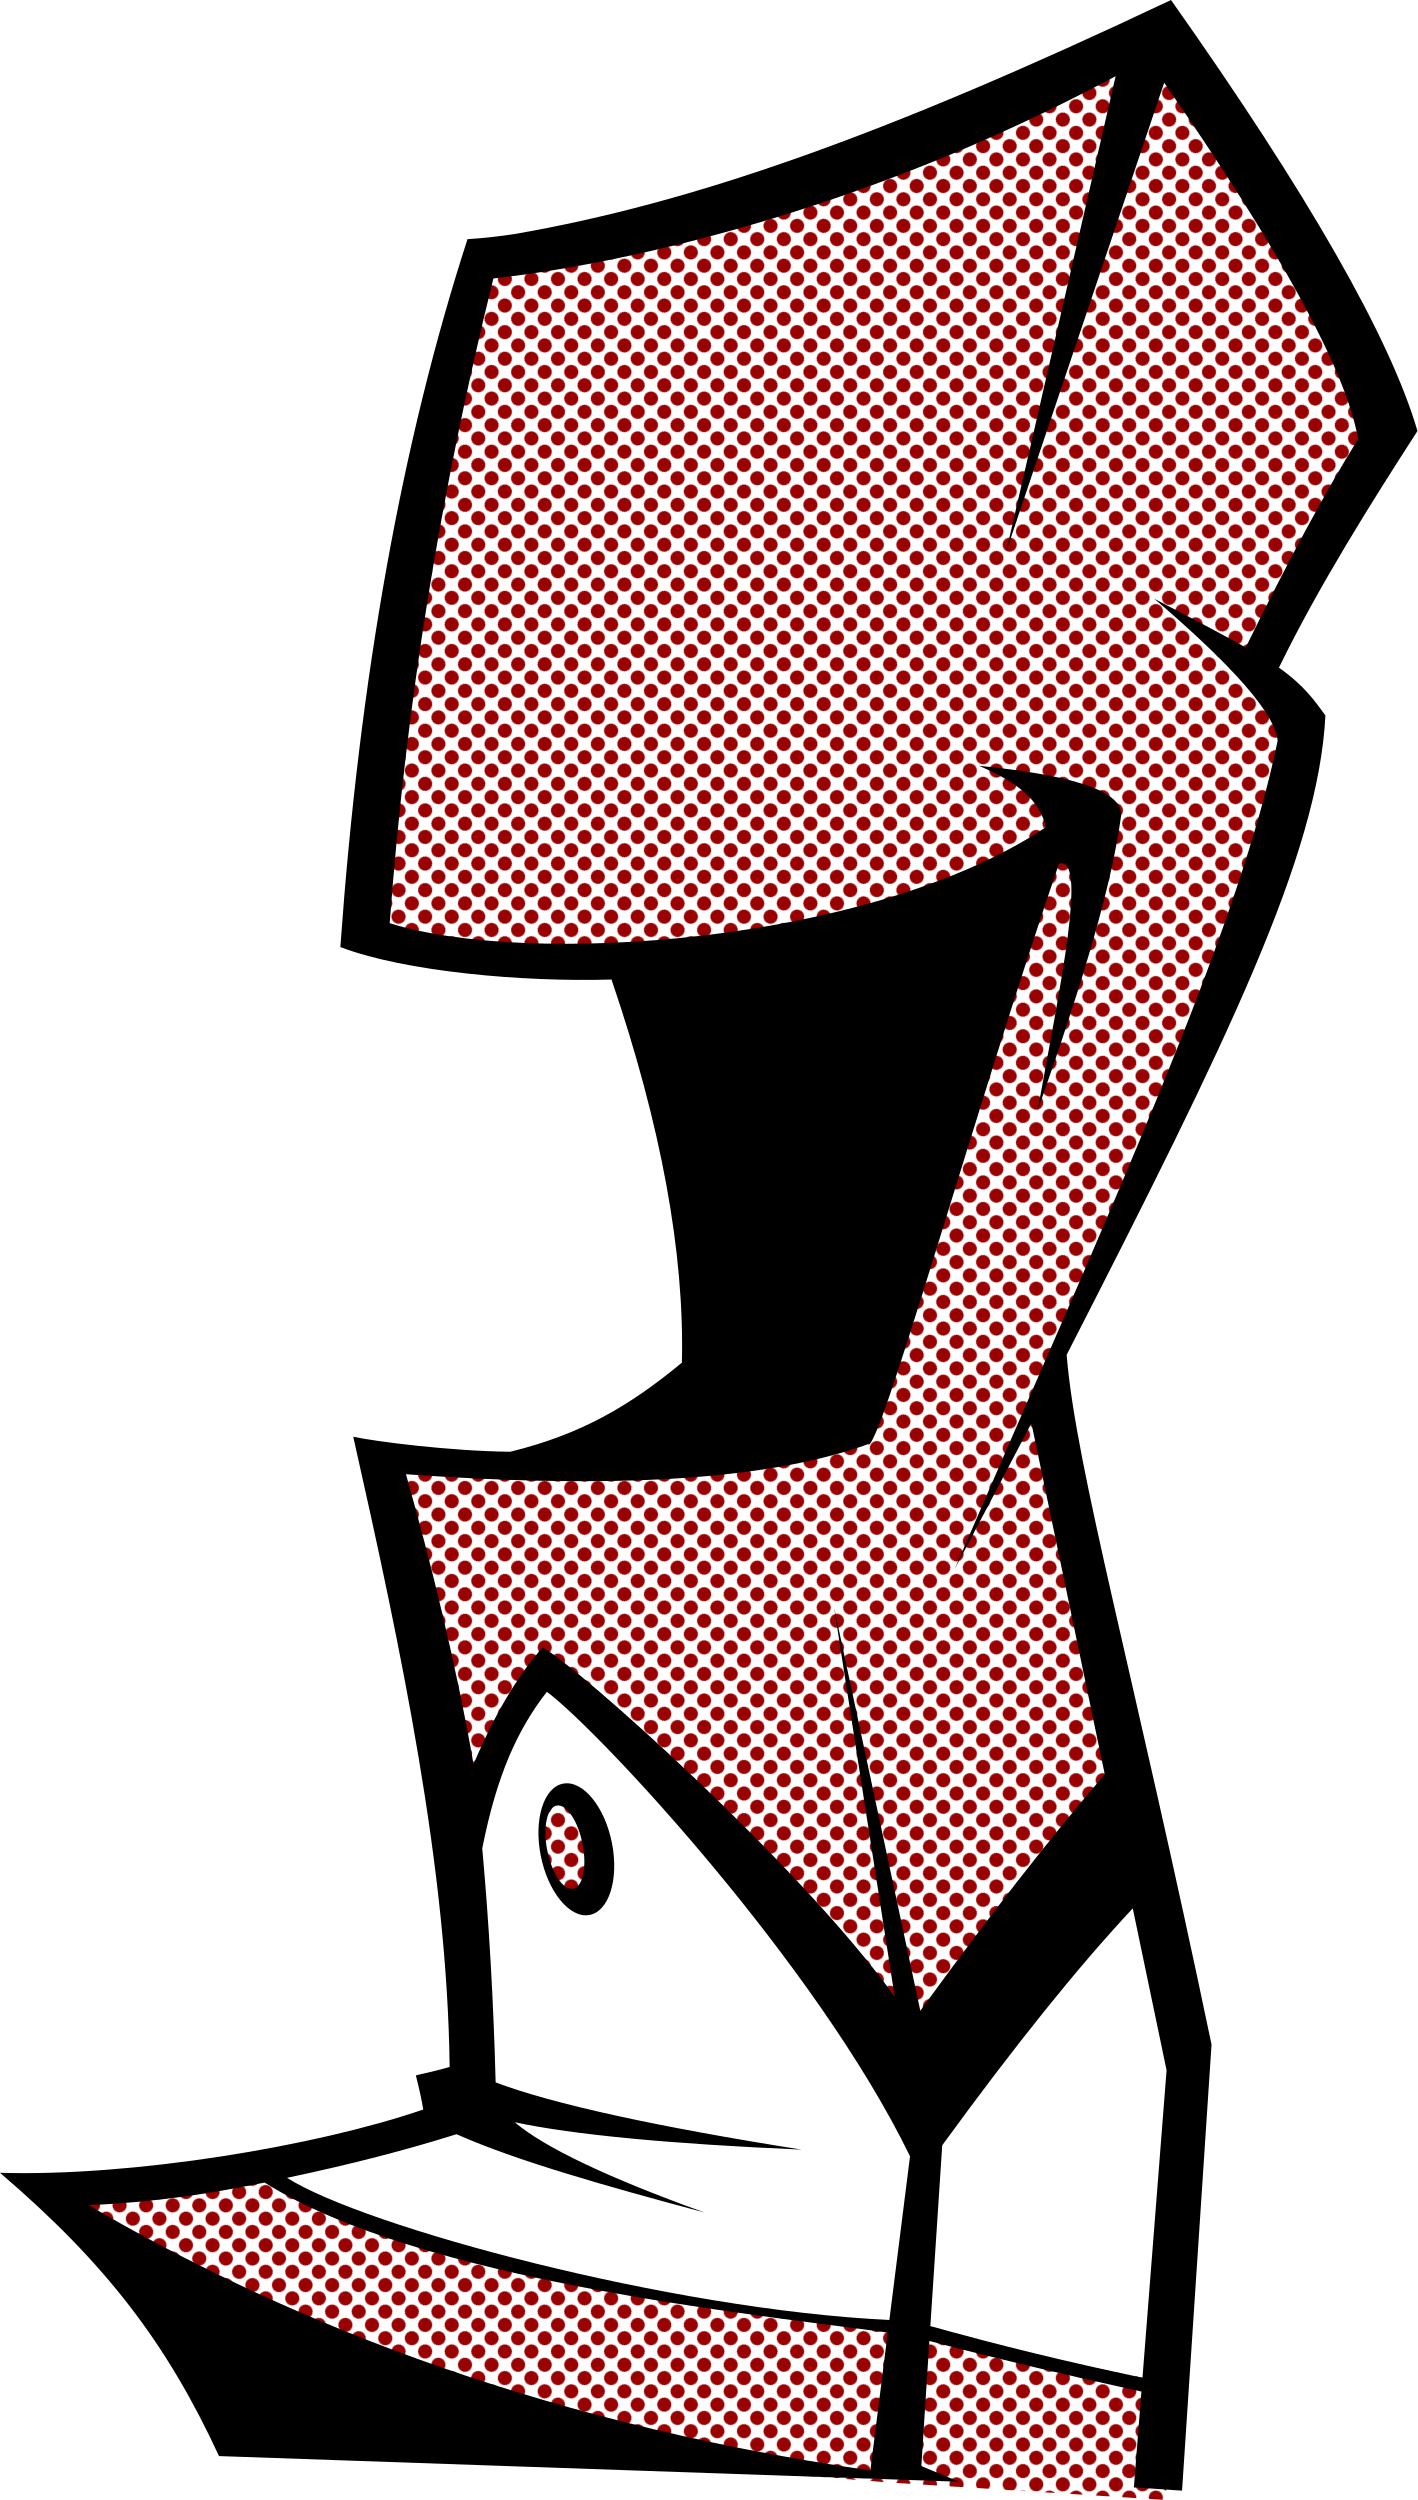
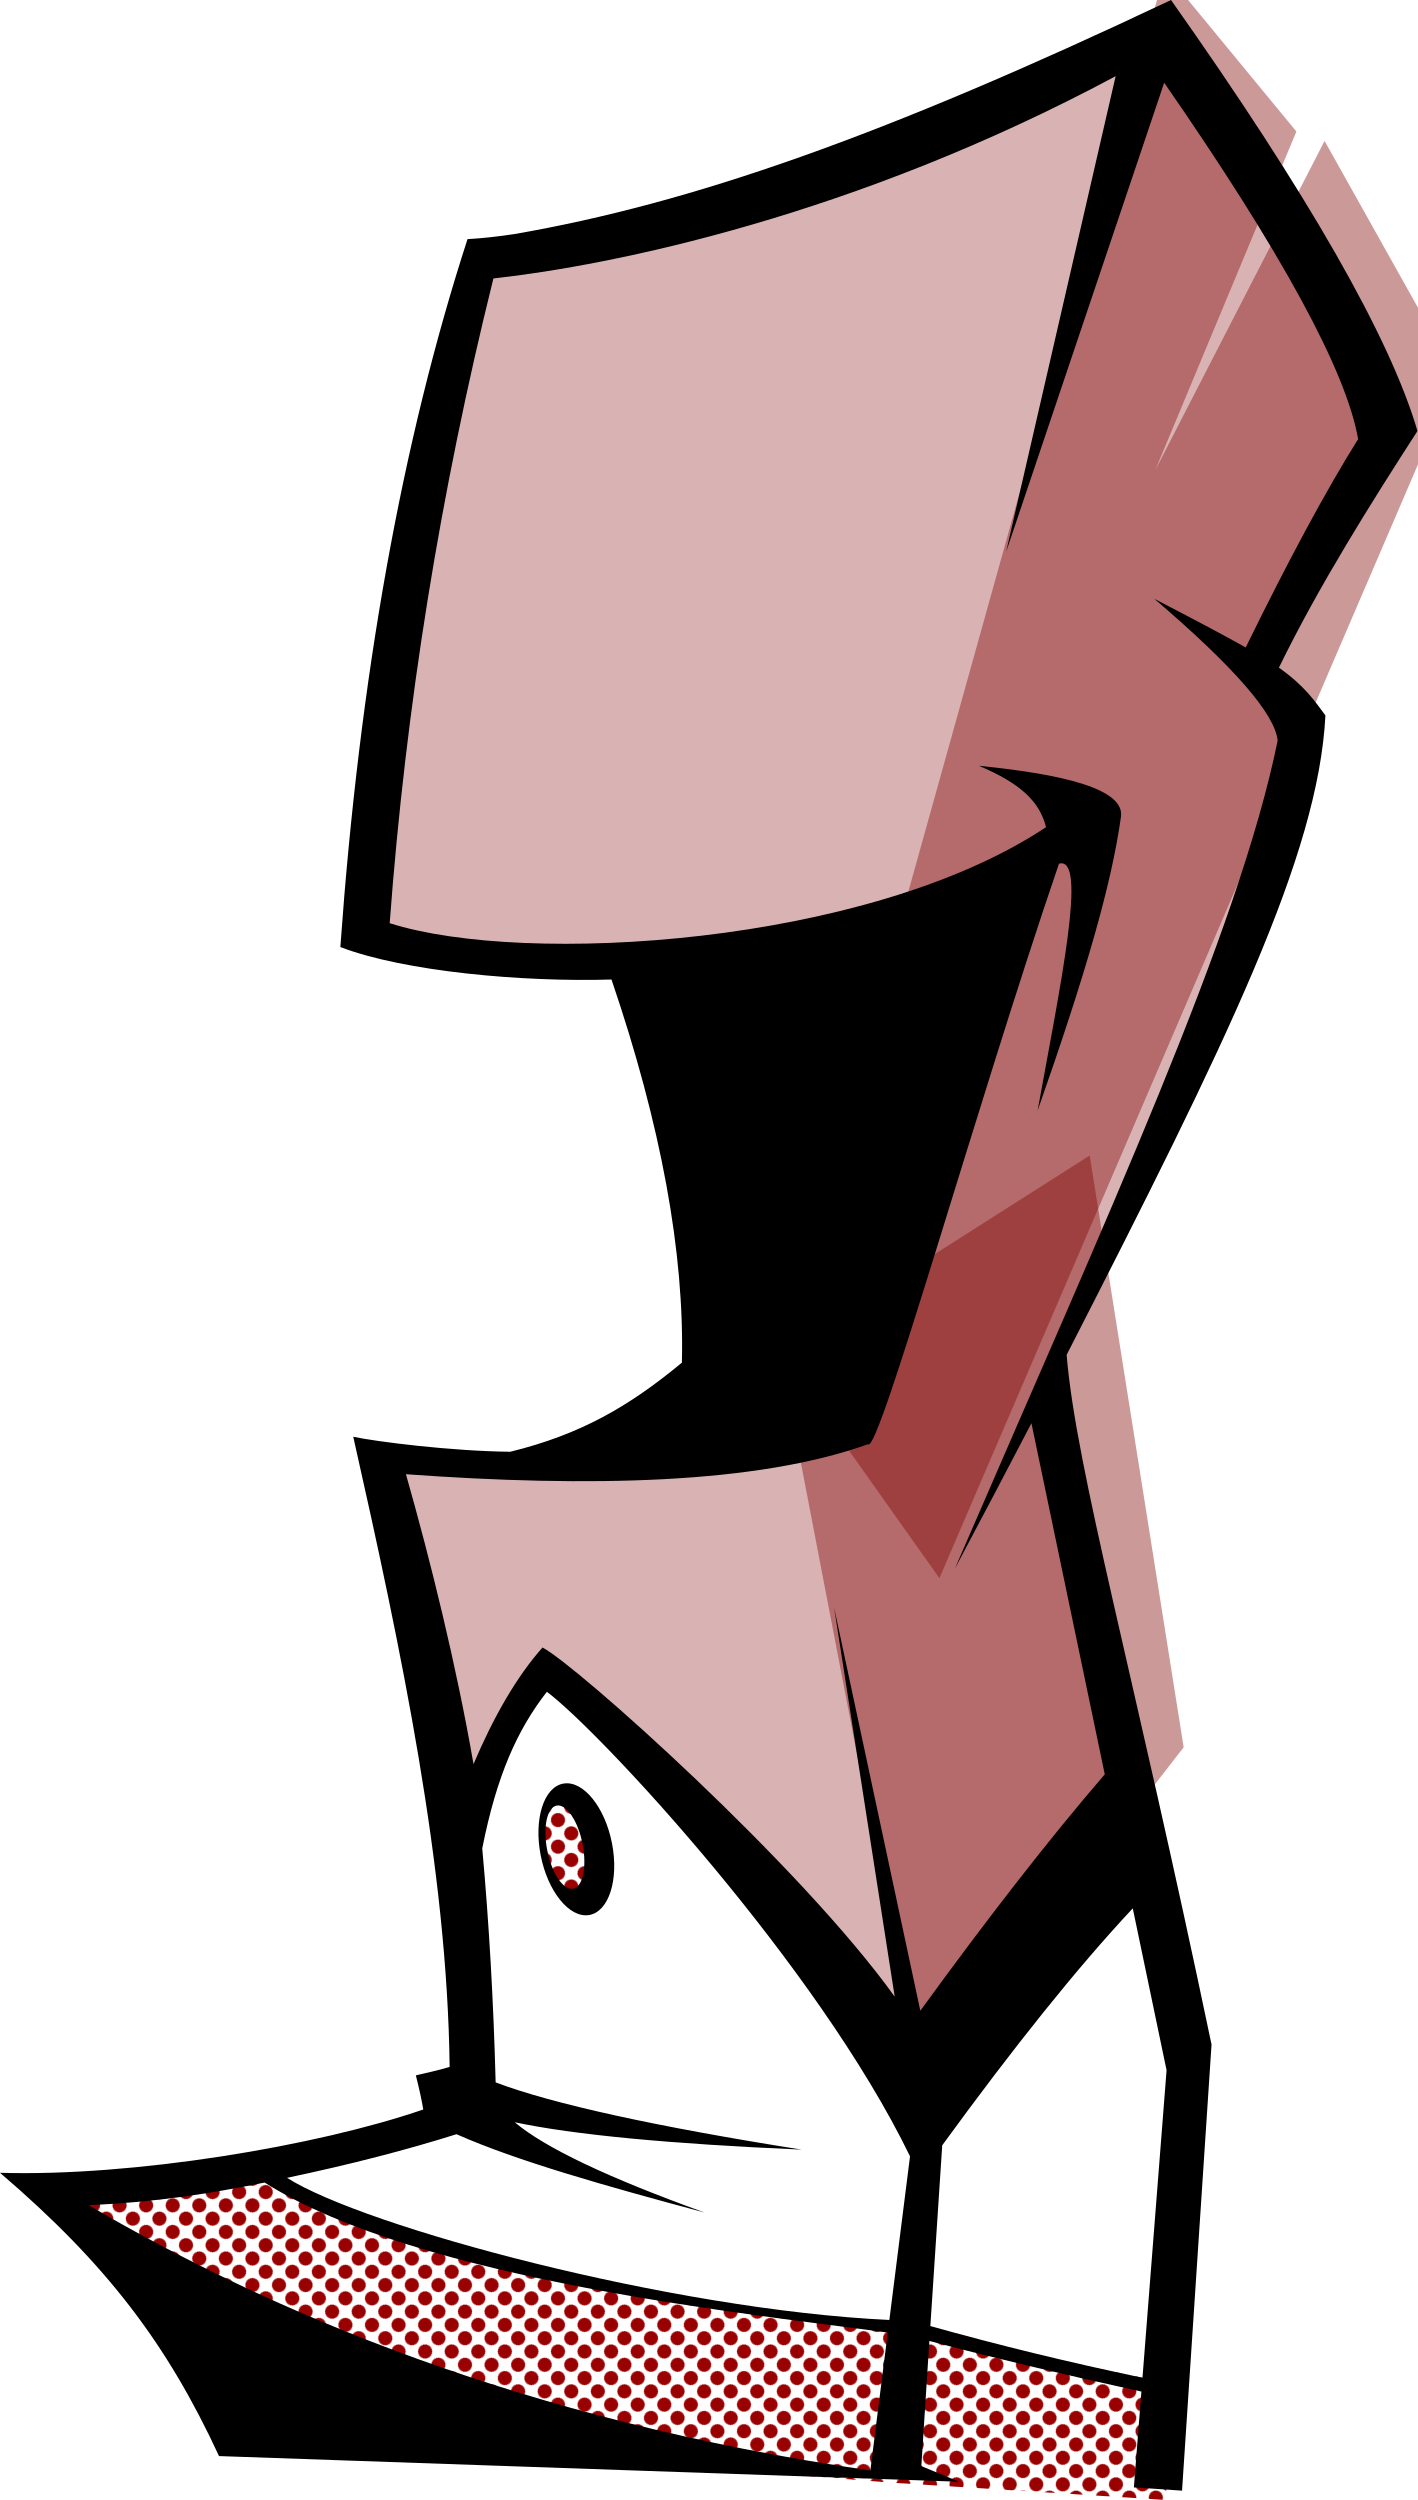
<svg xmlns="http://www.w3.org/2000/svg" style="isolation:isolate" viewBox="0 0 150.888 266.123">
  <defs>
    <pattern id="dotz" viewBox="-2 -2 4 4" width="4" height="4" patternUnits="userSpaceOnUse" patternTransform="rotate(45) scale(0.5)">
      <circle r="1" fill="#900" transform="scale(1.5)" />
    </pattern>
    <pattern id="xdotz" viewBox="-2 -2 4 4" width="4" height="4" patternUnits="userSpaceOnUse" patternTransform="rotate(45) scale(0.5)">
      <path d="M1 0 A1 1 0 1 0 1 0.01H9V9H-9V-9H9V0Z" fill="#900" transform="scale(1.5)" />
    </pattern>
  </defs>
  <g id="ikon">
    <path d=" M 7.229 233.971 L 26.949 231.014 L 39.381 236.628 C 56.134 242.782 75.651 246.024 96.811 248.015 L 124.145 253.634 L 124.145 266.123 L 94.65 264.263 L 31.675 259.214 L 7.229 233.971 L 7.229 233.971 Z " fill="url(#dotz)" x-fill="rgb(152,0,0)" />
-     <path d=" M 39.721 99.353 C 42.65 64.338 48.535 34.793 51.367 27.444 C 72.62 24.494 92.76 15.718 124.327 4.811 C 131.435 19.301 142.665 32.291 146.031 45.8 L 132.538 71.386 C 135.645 73.557 137.415 76.136 137.813 79.085 C 132.956 95.812 123.95 117.471 111.052 147.233 L 119.577 197.02 L 98.624 219.768 C 83.143 202.376 69.387 188.121 57.319 176.966 C 52.547 185.451 49.856 193.226 49.21 200.254 L 40.394 155.436 L 60.611 156.612 L 79.169 144.341 L 72.469 101.872 C 65.807 102.694 51.141 102.04 39.721 99.353 L 39.721 99.353 Z " fill="url(#dotz)" />
+     <path id="full-top" d=" M 39.721 99.353 C 42.65 64.338 48.535 34.793 51.367 27.444 C 72.62 24.494 92.76 15.718 124.327 4.811 C 131.435 19.301 142.665 32.291 146.031 45.8 L 132.538 71.386 C 135.645 73.557 137.415 76.136 137.813 79.085 C 132.956 95.812 123.95 117.471 111.052 147.233 L 119.577 197.02 L 98.624 219.768 C 83.143 202.376 69.387 188.121 57.319 176.966 C 52.547 185.451 49.856 193.226 49.21 200.254 L 40.394 155.436 L 60.611 156.612 L 79.169 144.341 L 72.469 101.872 C 65.807 102.694 51.141 102.04 39.721 99.353 L 39.721 99.353 Z " fill="rgba(128,0,0,0.3)" />
+     <g id="top-fill-strokes" fill="rgba(128,0,0,0.4)">
+       <path d="     M 124 -3          L 138 14     L 123 50     L 141 15     L 155 40     L 100 168 L 83 144 Z " />
+       <path id="top-strokes" d="     M 116 123     L 126 186     L 98 222     L 83 144      Z " />
+     </g>
    <path d=" M 62.772 196.224 C 62.23 193.426 60.666 191.34 59.282 191.568 C 57.898 191.795 57.215 194.252 57.757 197.049 C 58.3 199.847 59.864 201.933 61.248 201.706 C 62.632 201.478 63.315 199.022 62.772 196.224 Z " fill="url(#dotz)" />
    <path d=" M 30.554 231.829 C 38.762 237.05 71.469 245.867 94.671 246.959 L 96.871 229.54 L 96.871 229.54 C 87.021 209.242 63.856 184.3 58.214 180.091 C 55.084 184.107 52.874 188.982 51.335 196.765 C 52.061 204.765 52.535 213.068 52.761 221.669 C 58.77 223.951 69.908 226.394 85.339 228.827 C 71.274 228.215 61.088 227.248 54.794 225.912 C 57.977 228.608 64.716 231.818 75.026 235.53 C 64.609 232.739 54.957 230.018 48.596 227.184 C 43.242 228.871 37.233 230.421 30.554 231.829 Z  M 28.17 232.331 C 44.768 242.821 80.559 246.384 94.502 248.3 L 92.649 262.98 C 55.547 257.618 28.585 245.958 9.428 234.734 C 16.612 234.435 22.475 233.483 28.17 232.331 Z  M 98.076 262.514 L 98.931 249.194 C 105.3 250.879 112.835 252.686 121.501 254.581 L 120.701 264.785 L 125.828 265.127 L 128.967 217.641 C 120.682 177.997 114.516 156.278 113.544 144.221 C 130.625 110.857 140.333 91.05 141.09 76.159 C 139.997 74.677 138.882 73.003 136.139 71.073 C 140.385 62.361 146.038 53.394 150.888 45.878 Q 146.525 30.964 124.652 0 C 93.904 14.574 73.527 21.66 54.76 24.916 C 52.927 25.193 51.259 25.372 49.766 25.456 Q 39.297 57.748 36.23 100.812 C 43.031 103.425 55.686 104.555 65.093 104.27 Q 73.012 127.518 72.587 145.053 C 66.905 149.758 61.77 152.705 54.318 154.538 C 48.035 154.474 40.074 153.468 37.603 152.941 C 42.748 175.797 47.612 198.861 47.863 220.018 Q 46.811 220.351 44.268 220.922 Q 44.839 223.206 45.056 224.555 C 33.674 228.473 14.099 231.714 0 231.292 C 11.374 241.02 17.809 249.55 23.314 261.448 L 102.092 264.18 L 98.076 262.514 Z  M 132.606 68.922 C 130.509 67.739 127.275 66.022 122.868 63.737 C 131.353 70.981 135.744 76.028 136.004 78.842 C 131.857 99.182 117.852 129.477 101.632 167.008 C 104.509 161.597 107.23 156.431 109.794 151.498 L 117.601 188.876 C 111.618 195.823 105.087 204.246 97.967 214.04 L 88.789 171.123 L 95.24 212.543 C 85.202 198.544 61.393 177.283 57.752 175.375 C 55.038 178.42 52.557 182.713 50.405 187.787 C 48.571 177.225 45.854 166.234 43.212 156.93 C 62.717 158.344 80.557 157.983 92.4 153.736 C 93.49 155.053 103.975 117.518 112.727 91.939 C 115.803 91.062 112.88 104.825 110.45 118.233 C 115.54 103.747 118.322 94.177 119.328 86.93 C 119.818 83.4 110.152 82.133 104.2 81.516 C 108.581 83.373 110.656 85.281 111.348 88.051 C 92.419 100.649 55.815 102.85 41.483 98.271 Q 44.037 63.781 52.523 29.644 C 65.105 28.244 90.883 23.049 118.759 8.109 L 107.102 58.74 L 123.927 8.808 Q 142.684 35.88 144.57 46.743 Q 139.465 54.902 132.606 68.922 Z  M 100.299 228.366 L 99.035 247.608 L 99.035 247.608 C 106.121 249.596 113.66 251.442 121.616 253.109 L 124.181 220.376 L 120.581 203.143 C 114.703 209.428 107.955 217.848 100.299 228.366 L 100.299 228.366 Z " fill-rule="evenodd" fill="rgb(0,0,0)" />
    <path d=" M 65.149 196.231 C 64.4 192.369 62.09 189.513 59.993 189.858 C 57.897 190.203 56.803 193.619 57.552 197.481 C 58.301 201.344 60.611 204.199 62.707 203.855 C 64.804 203.51 65.898 200.094 65.149 196.231 Z  M 62.019 196.318 C 61.545 193.874 60.315 192.029 59.275 192.2 C 58.234 192.371 57.774 194.495 58.248 196.938 C 58.721 199.382 59.951 201.227 60.992 201.056 C 62.032 200.885 62.492 198.762 62.019 196.318 Z " fill-rule="evenodd" fill="rgb(0,0,0)" />
  </g>
</svg>
